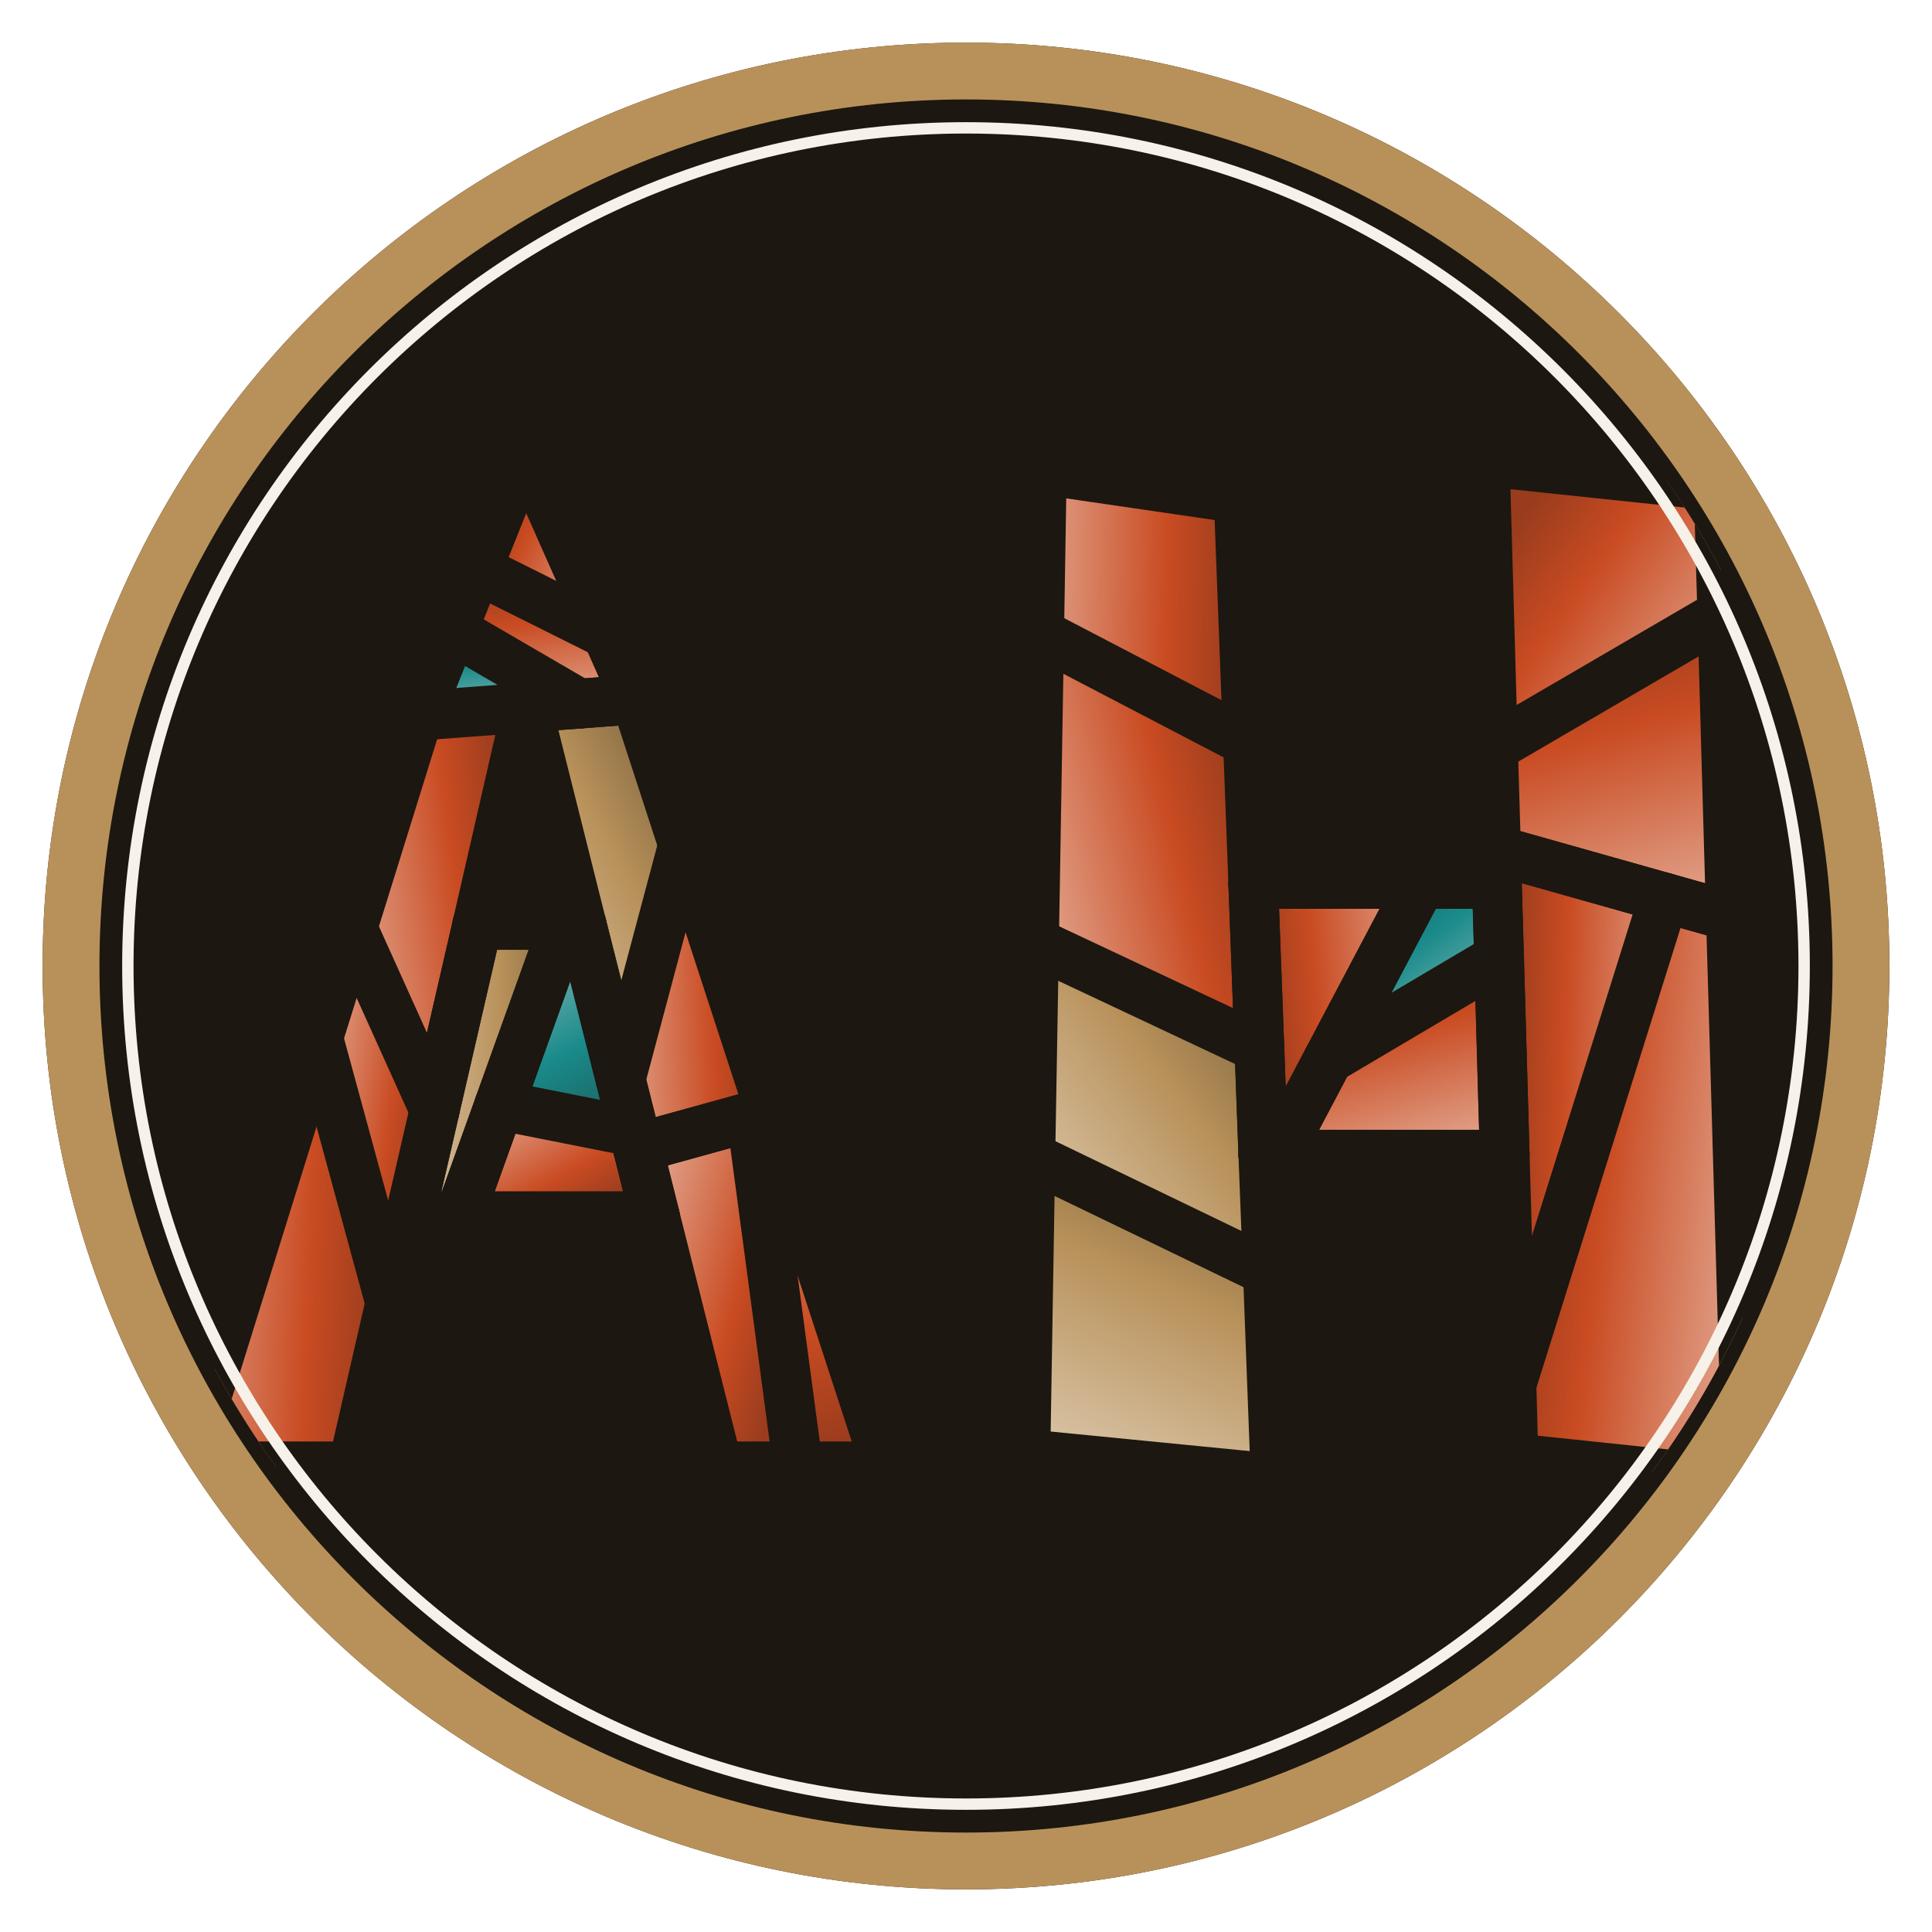
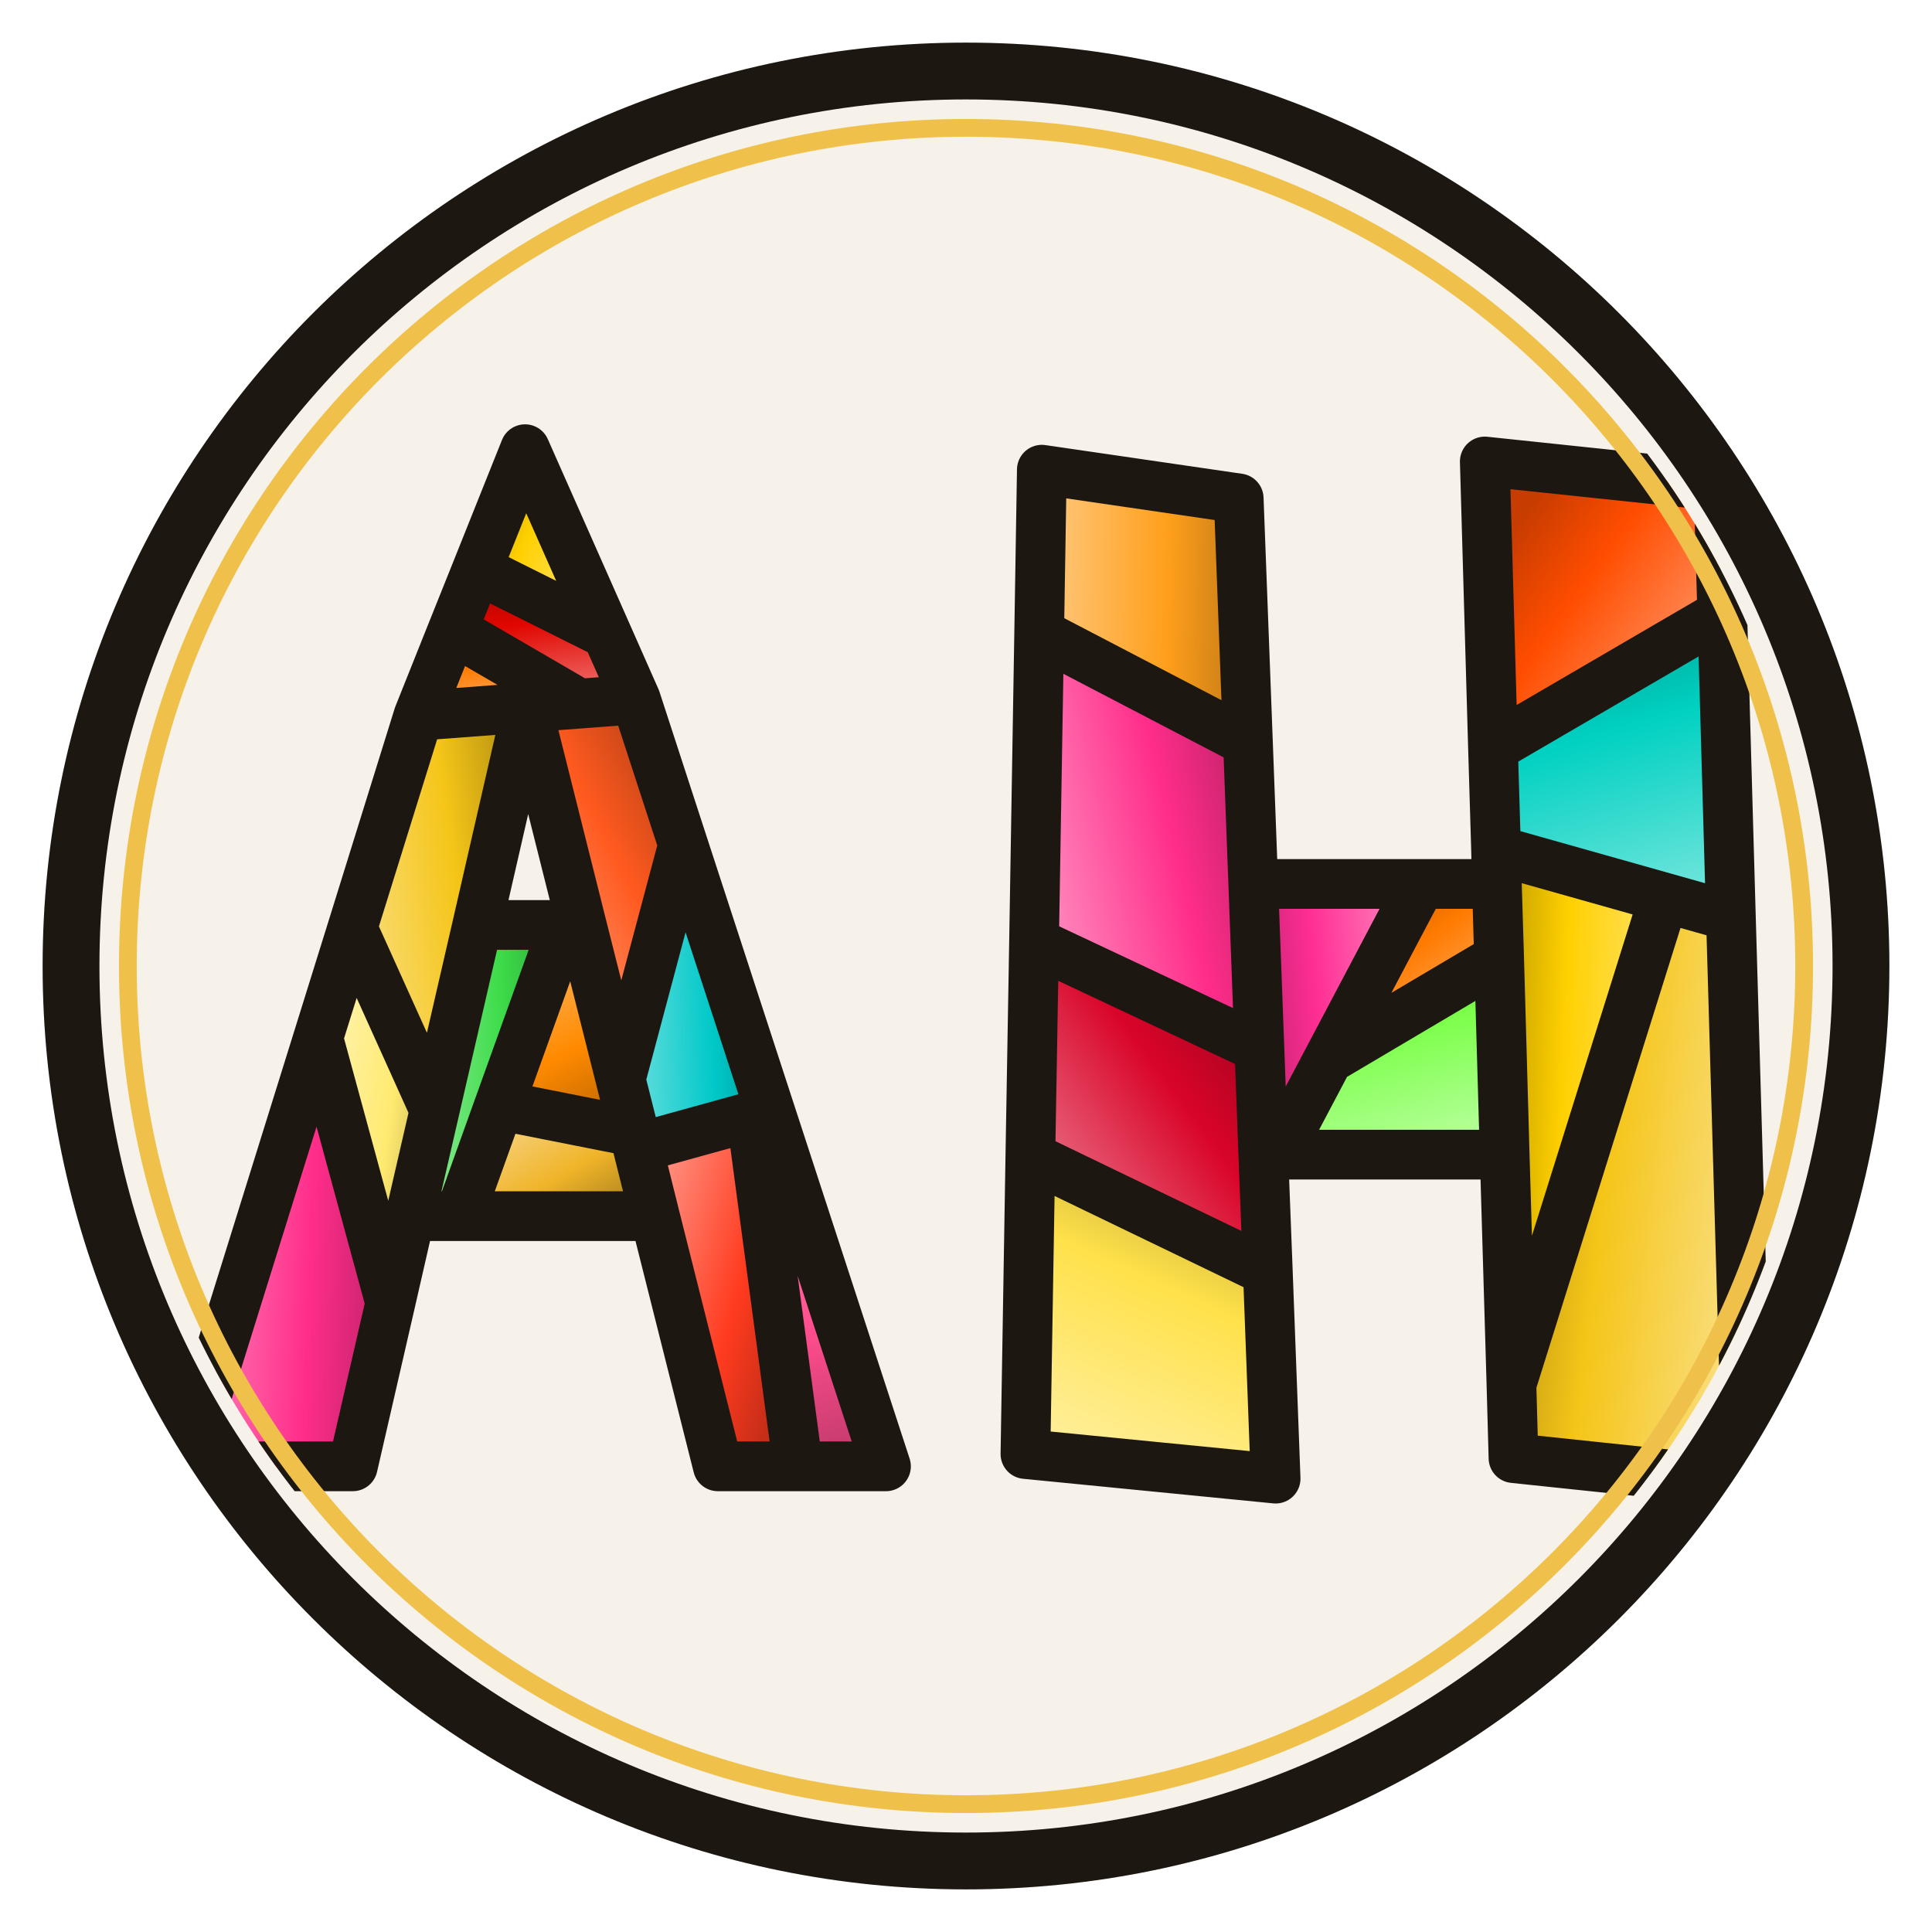
- <svg xmlns="http://www.w3.org/2000/svg" width="272" height="272" viewBox="16 16 272 272" role="img" aria-labelledby="title">
+ <svg xmlns="http://www.w3.org/2000/svg" width="272" height="272" aria-labelledby="title" viewBox="16 16 272 272">
  <defs>
-     <linearGradient id="g0" gradientUnits="objectBoundingBox" x1="87%" y1="77%" x2="13%" y2="23%">
-       <stop offset="0" stop-color="#df9b82" />
-       <stop offset="0.62" stop-color="#c94b22" />
-       <stop offset="1" stop-color="#993c1d" />
-     </linearGradient>
-     <linearGradient id="g1" gradientUnits="objectBoundingBox" x1="60%" y1="95%" x2="40%" y2="5%">
-       <stop offset="0" stop-color="#84bbb8" />
-       <stop offset="0.62" stop-color="#1a8a8a" />
-       <stop offset="1" stop-color="#1b6a68" />
-     </linearGradient>
-     <linearGradient id="g2" gradientUnits="objectBoundingBox" x1="58%" y1="95%" x2="42%" y2="5%">
-       <stop offset="0" stop-color="#df9b82" />
-       <stop offset="0.62" stop-color="#c94b22" />
-       <stop offset="1" stop-color="#993c1d" />
-     </linearGradient>
-     <linearGradient id="g3" gradientUnits="objectBoundingBox" x1="4%" y1="46%" x2="96%" y2="54%">
-       <stop offset="0" stop-color="#df9b82" />
-       <stop offset="0.62" stop-color="#c94b22" />
-       <stop offset="1" stop-color="#993c1d" />
-     </linearGradient>
-     <linearGradient id="g4" gradientUnits="objectBoundingBox" x1="6%" y1="64%" x2="94%" y2="36%">
-       <stop offset="0" stop-color="#df9b82" />
-       <stop offset="0.62" stop-color="#c94b22" />
-       <stop offset="1" stop-color="#993c1d" />
-     </linearGradient>
-     <linearGradient id="g5" gradientUnits="objectBoundingBox" x1="9%" y1="30%" x2="91%" y2="70%">
-       <stop offset="0" stop-color="#df9b82" />
-       <stop offset="0.62" stop-color="#c94b22" />
-       <stop offset="1" stop-color="#993c1d" />
-     </linearGradient>
-     <linearGradient id="g6" gradientUnits="objectBoundingBox" x1="22%" y1="86%" x2="78%" y2="14%">
-       <stop offset="0" stop-color="#d6bf9f" />
-       <stop offset="0.62" stop-color="#b8915a" />
-       <stop offset="1" stop-color="#8c6f45" />
-     </linearGradient>
-     <linearGradient id="g7" gradientUnits="objectBoundingBox" x1="4%" y1="53%" x2="96%" y2="47%">
-       <stop offset="0" stop-color="#df9b82" />
-       <stop offset="0.62" stop-color="#c94b22" />
-       <stop offset="1" stop-color="#993c1d" />
-     </linearGradient>
-     <linearGradient id="g8" gradientUnits="objectBoundingBox" x1="11%" y1="26%" x2="89%" y2="74%">
-       <stop offset="0" stop-color="#df9b82" />
-       <stop offset="0.62" stop-color="#c94b22" />
-       <stop offset="1" stop-color="#993c1d" />
-     </linearGradient>
-     <linearGradient id="g9" gradientUnits="objectBoundingBox" x1="45%" y1="4%" x2="55%" y2="96%">
-       <stop offset="0" stop-color="#df9b82" />
-       <stop offset="0.62" stop-color="#c94b22" />
-       <stop offset="1" stop-color="#993c1d" />
-     </linearGradient>
-     <linearGradient id="g10" gradientUnits="objectBoundingBox" x1="4%" y1="54%" x2="96%" y2="46%">
-       <stop offset="0" stop-color="#d6bf9f" />
-       <stop offset="0.62" stop-color="#b8915a" />
-       <stop offset="1" stop-color="#8c6f45" />
-     </linearGradient>
-     <linearGradient id="g11" gradientUnits="objectBoundingBox" x1="17%" y1="18%" x2="83%" y2="82%">
-       <stop offset="0" stop-color="#df9b82" />
-       <stop offset="0.62" stop-color="#c94b22" />
-       <stop offset="1" stop-color="#993c1d" />
-     </linearGradient>
-     <linearGradient id="g12" gradientUnits="objectBoundingBox" x1="35%" y1="6%" x2="65%" y2="94%">
-       <stop offset="0" stop-color="#84bbb8" />
-       <stop offset="0.62" stop-color="#1a8a8a" />
-       <stop offset="1" stop-color="#1b6a68" />
-     </linearGradient>
-     <linearGradient id="g13" gradientUnits="objectBoundingBox" x1="35%" y1="93%" x2="65%" y2="7%">
-       <stop offset="0" stop-color="#d6bf9f" />
-       <stop offset="0.62" stop-color="#b8915a" />
-       <stop offset="1" stop-color="#8c6f45" />
-     </linearGradient>
-     <linearGradient id="g14" gradientUnits="objectBoundingBox" x1="18%" y1="83%" x2="82%" y2="17%">
-       <stop offset="0" stop-color="#d6bf9f" />
-       <stop offset="0.62" stop-color="#b8915a" />
-       <stop offset="1" stop-color="#8c6f45" />
-     </linearGradient>
-     <linearGradient id="g15" gradientUnits="objectBoundingBox" x1="8%" y1="68%" x2="92%" y2="32%">
-       <stop offset="0" stop-color="#df9b82" />
-       <stop offset="0.62" stop-color="#c94b22" />
-       <stop offset="1" stop-color="#993c1d" />
-     </linearGradient>
-     <linearGradient id="g16" gradientUnits="objectBoundingBox" x1="4%" y1="49%" x2="96%" y2="51%">
-       <stop offset="0" stop-color="#df9b82" />
-       <stop offset="0.62" stop-color="#c94b22" />
-       <stop offset="1" stop-color="#993c1d" />
-     </linearGradient>
-     <linearGradient id="g17" gradientUnits="objectBoundingBox" x1="94%" y1="62%" x2="6%" y2="38%">
-       <stop offset="0" stop-color="#df9b82" />
-       <stop offset="0.62" stop-color="#c94b22" />
-       <stop offset="1" stop-color="#993c1d" />
-     </linearGradient>
-     <linearGradient id="g18" gradientUnits="objectBoundingBox" x1="96%" y1="55%" x2="4%" y2="45%">
-       <stop offset="0" stop-color="#df9b82" />
-       <stop offset="0.62" stop-color="#c94b22" />
-       <stop offset="1" stop-color="#993c1d" />
-     </linearGradient>
-     <linearGradient id="g19" gradientUnits="objectBoundingBox" x1="85%" y1="80%" x2="15%" y2="20%">
-       <stop offset="0" stop-color="#df9b82" />
-       <stop offset="0.62" stop-color="#c94b22" />
-       <stop offset="1" stop-color="#993c1d" />
-     </linearGradient>
-     <linearGradient id="g20" gradientUnits="objectBoundingBox" x1="60%" y1="95%" x2="40%" y2="5%">
-       <stop offset="0" stop-color="#df9b82" />
-       <stop offset="0.62" stop-color="#c94b22" />
-       <stop offset="1" stop-color="#993c1d" />
-     </linearGradient>
-     <linearGradient id="g21" gradientUnits="objectBoundingBox" x1="96%" y1="44%" x2="4%" y2="56%">
-       <stop offset="0" stop-color="#df9b82" />
-       <stop offset="0.62" stop-color="#c94b22" />
-       <stop offset="1" stop-color="#993c1d" />
-     </linearGradient>
-     <linearGradient id="g22" gradientUnits="objectBoundingBox" x1="77%" y1="87%" x2="23%" y2="13%">
-       <stop offset="0" stop-color="#84bbb8" />
-       <stop offset="0.62" stop-color="#1a8a8a" />
-       <stop offset="1" stop-color="#1b6a68" />
-     </linearGradient>
-     <linearGradient id="g23" gradientUnits="objectBoundingBox" x1="64%" y1="94%" x2="36%" y2="6%">
-       <stop offset="0" stop-color="#df9b82" />
-       <stop offset="0.62" stop-color="#c94b22" />
-       <stop offset="1" stop-color="#993c1d" />
-     </linearGradient>
-     <clipPath id="disc">
+     <linearGradient id="b" x1="87%" x2="13%" y1="77%" y2="23%" gradientUnits="objectBoundingBox">
+       <stop offset="0" stop-color="#ffe46b" />
+       <stop offset=".62" stop-color="#ffd000" />
+       <stop offset="1" stop-color="#c7a200" />
+     </linearGradient>
+     <linearGradient id="c" x1="60%" x2="40%" y1="95%" y2="5%" gradientUnits="objectBoundingBox">
+       <stop offset="0" stop-color="#ffb26b" />
+       <stop offset=".62" stop-color="#ff7a00" />
+       <stop offset="1" stop-color="#c75f00" />
+     </linearGradient>
+     <linearGradient id="d" x1="58%" x2="42%" y1="95%" y2="5%" gradientUnits="objectBoundingBox">
+       <stop offset="0" stop-color="#ee6f6b" />
+       <stop offset=".62" stop-color="#e10600" />
+       <stop offset="1" stop-color="#b00500" />
+     </linearGradient>
+     <linearGradient id="e" x1="4%" x2="96%" y1="46%" y2="54%" gradientUnits="objectBoundingBox">
+       <stop offset="0" stop-color="#ff85bb" />
+       <stop offset=".62" stop-color="#ff2d8a" />
+       <stop offset="1" stop-color="#c7236c" />
+     </linearGradient>
+     <linearGradient id="f" x1="6%" x2="94%" y1="64%" y2="36%" gradientUnits="objectBoundingBox">
+       <stop offset="0" stop-color="#f9dd79" />
+       <stop offset=".62" stop-color="#f5c518" />
+       <stop offset="1" stop-color="#bf9a13" />
+     </linearGradient>
+     <linearGradient id="g" x1="9%" x2="91%" y1="30%" y2="70%" gradientUnits="objectBoundingBox">
+       <stop offset="0" stop-color="#fff3ac" />
+       <stop offset=".62" stop-color="#ffea70" />
+       <stop offset="1" stop-color="#c7b757" />
+     </linearGradient>
+     <linearGradient id="h" x1="22%" x2="78%" y1="86%" y2="14%" gradientUnits="objectBoundingBox">
+       <stop offset="0" stop-color="#ff9f7d" />
+       <stop offset=".62" stop-color="#ff5a1f" />
+       <stop offset="1" stop-color="#c74618" />
+     </linearGradient>
+     <linearGradient id="i" x1="4%" x2="96%" y1="53%" y2="47%" gradientUnits="objectBoundingBox">
+       <stop offset="0" stop-color="#6bdfdf" />
+       <stop offset=".62" stop-color="#00c8c8" />
+       <stop offset="1" stop-color="#009c9c" />
+     </linearGradient>
+     <linearGradient id="j" x1="11%" x2="89%" y1="26%" y2="74%" gradientUnits="objectBoundingBox">
+       <stop offset="0" stop-color="#ff8d7d" />
+       <stop offset=".62" stop-color="#ff3b1f" />
+       <stop offset="1" stop-color="#c72e18" />
+     </linearGradient>
+     <linearGradient id="k" x1="45%" x2="55%" y1="4%" y2="96%" gradientUnits="objectBoundingBox">
+       <stop offset="0" stop-color="#ff98bd" />
+       <stop offset=".62" stop-color="#ff4d8d" />
+       <stop offset="1" stop-color="#c73c6e" />
+     </linearGradient>
+     <linearGradient id="l" x1="4%" x2="96%" y1="54%" y2="46%" gradientUnits="objectBoundingBox">
+       <stop offset="0" stop-color="#8eeb96" />
+       <stop offset=".62" stop-color="#3ddc4a" />
+       <stop offset="1" stop-color="#30ac3a" />
+     </linearGradient>
+     <linearGradient id="m" x1="17%" x2="83%" y1="18%" y2="82%" gradientUnits="objectBoundingBox">
+       <stop offset="0" stop-color="#f6d483" />
+       <stop offset=".62" stop-color="#f0b429" />
+       <stop offset="1" stop-color="#bb8c20" />
+     </linearGradient>
+     <linearGradient id="n" x1="35%" x2="65%" y1="6%" y2="94%" gradientUnits="objectBoundingBox">
+       <stop offset="0" stop-color="#ffbb6b" />
+       <stop offset=".62" stop-color="#ff8a00" />
+       <stop offset="1" stop-color="#c76c00" />
+     </linearGradient>
+     <linearGradient id="o" x1="35%" x2="65%" y1="93%" y2="7%" gradientUnits="objectBoundingBox">
+       <stop offset="0" stop-color="#ffee96" />
+       <stop offset=".62" stop-color="#ffe14a" />
+       <stop offset="1" stop-color="#c7b03a" />
+     </linearGradient>
+     <linearGradient id="p" x1="18%" x2="82%" y1="83%" y2="17%" gradientUnits="objectBoundingBox">
+       <stop offset="0" stop-color="#e96d83" />
+       <stop offset=".62" stop-color="#d90429" />
+       <stop offset="1" stop-color="#a90320" />
+     </linearGradient>
+     <linearGradient id="q" x1="8%" x2="92%" y1="68%" y2="32%" gradientUnits="objectBoundingBox">
+       <stop offset="0" stop-color="#ff85bb" />
+       <stop offset=".62" stop-color="#ff2d8a" />
+       <stop offset="1" stop-color="#c7236c" />
+     </linearGradient>
+     <linearGradient id="r" x1="4%" x2="96%" y1="49%" y2="51%" gradientUnits="objectBoundingBox">
+       <stop offset="0" stop-color="#ffc77b" />
+       <stop offset=".62" stop-color="#ff9f1c" />
+       <stop offset="1" stop-color="#c77c16" />
+     </linearGradient>
+     <linearGradient id="s" x1="94%" x2="6%" y1="62%" y2="38%" gradientUnits="objectBoundingBox">
+       <stop offset="0" stop-color="#f9dd79" />
+       <stop offset=".62" stop-color="#f5c518" />
+       <stop offset="1" stop-color="#bf9a13" />
+     </linearGradient>
+     <linearGradient id="t" x1="96%" x2="4%" y1="55%" y2="45%" gradientUnits="objectBoundingBox">
+       <stop offset="0" stop-color="#ffe46b" />
+       <stop offset=".62" stop-color="#ffd000" />
+       <stop offset="1" stop-color="#c7a200" />
+     </linearGradient>
+     <linearGradient id="u" x1="85%" x2="15%" y1="80%" y2="20%" gradientUnits="objectBoundingBox">
+       <stop offset="0" stop-color="#ff986b" />
+       <stop offset=".62" stop-color="#ff4d00" />
+       <stop offset="1" stop-color="#c73c00" />
+     </linearGradient>
+     <linearGradient id="v" x1="60%" x2="40%" y1="95%" y2="5%" gradientUnits="objectBoundingBox">
+       <stop offset="0" stop-color="#6be4db" />
+       <stop offset=".62" stop-color="#00d1c1" />
+       <stop offset="1" stop-color="#00a397" />
+     </linearGradient>
+     <linearGradient id="w" x1="96%" x2="4%" y1="44%" y2="56%" gradientUnits="objectBoundingBox">
+       <stop offset="0" stop-color="#ff86c0" />
+       <stop offset=".62" stop-color="#ff2e93" />
+       <stop offset="1" stop-color="#c72473" />
+     </linearGradient>
+     <linearGradient id="x" x1="77%" x2="23%" y1="87%" y2="13%" gradientUnits="objectBoundingBox">
+       <stop offset="0" stop-color="#ffb26b" />
+       <stop offset=".62" stop-color="#ff7a00" />
+       <stop offset="1" stop-color="#c75f00" />
+     </linearGradient>
+     <linearGradient id="y" x1="64%" x2="36%" y1="94%" y2="6%" gradientUnits="objectBoundingBox">
+       <stop offset="0" stop-color="#b3ff96" />
+       <stop offset=".62" stop-color="#7cff4a" />
+       <stop offset="1" stop-color="#61c73a" />
+     </linearGradient>
+     <clipPath id="a">
      <circle cx="152" cy="152" r="120" />
    </clipPath>
  </defs>
-   <circle cx="152" cy="152" r="130" fill="#1c1710" />
-   <g clip-path="url(#disc)">
-     <g transform="translate(32.18,74.62) scale(0.28871)">
-       <g>
-         <polygon points="200.0,16.0 176.6,74.5 239.9,106.1" fill="url(#g0)" />
-         <polygon points="164.7,104.2 148.0,146.0 201.0,142.0 226.4,140.1" fill="url(#g1)" />
-         <polygon points="176.6,74.5 164.7,104.2 226.4,140.1 254.0,138.0 239.9,106.1" fill="url(#g2)" />
-         <polygon points="99.1,303.1 34.0,512.0 116.0,512.0 134.3,432.4" fill="url(#g3)" />
-         <polygon points="148.0,146.0 115.8,249.5 155.9,338.4 176.7,248.0 201.0,142.0" fill="url(#g4)" />
-         <polygon points="115.8,249.5 99.1,303.1 134.3,432.4 144.0,390.0 155.9,338.4" fill="url(#g5)" />
-         <polygon points="254.0,138.0 277.1,208.9 246.6,323.3 227.6,248.0 201.0,142.0" fill="url(#g6)" />
-         <polygon points="277.1,208.9 319.5,338.9 255.0,356.7 246.6,323.3" fill="url(#g7)" />
-         <polygon points="333.1,512.0 294.0,512.0 263.3,390.0 255.0,356.7 310.3,341.4" fill="url(#g8)" />
-         <polygon points="319.5,338.9 376.0,512.0 333.1,512.0 310.3,341.4" fill="url(#g9)" />
-         <polygon points="176.7,248.0 219.0,248.0 168.0,390.0 144.0,390.0" fill="url(#g10)" />
-         <polygon points="253.0,348.9 263.3,390.0 168.0,390.0 187.4,335.9" fill="url(#g11)" />
-         <polygon points="219.0,248.0 227.6,248.0 253.0,348.9 187.4,335.9" fill="url(#g12)" />
-         <polygon points="562.2,416.9 566.0,518.0 444.0,506.0 446.4,361.0" fill="url(#g13)" />
-         <polygon points="558.1,308.0 560.0,360.0 562.2,416.9 446.4,361.0 448.2,256.3" fill="url(#g14)" />
-         <polygon points="552.5,158.8 555.1,228.0 558.1,308.0 448.2,256.3 450.7,105.7" fill="url(#g15)" />
-         <polygon points="452.0,26.0 548.0,40.0 552.5,158.8 450.7,105.7" fill="url(#g16)" />
-         <polygon points="788.0,243.8 796.0,520.0 682.0,508.0 681.0,472.0 755.4,234.6" fill="url(#g17)" />
-         <polygon points="681.0,472.0 677.7,360.0 673.9,228.0 673.5,211.5 755.4,234.6" fill="url(#g18)" />
-         <polygon points="668.0,22.0 782.0,34.0 783.8,96.3 672.0,161.5" fill="url(#g19)" />
-         <polygon points="783.8,96.3 788.0,243.8 673.5,211.5 672.0,161.5" fill="url(#g20)" />
-         <polygon points="555.1,228.0 636.8,228.0 567.1,360.0 560.0,360.0" fill="url(#g21)" />
-         <polygon points="636.8,228.0 673.9,228.0 675.0,264.1 591.7,313.4" fill="url(#g22)" />
-         <polygon points="675.0,264.1 677.7,360.0 567.1,360.0 591.7,313.4" fill="url(#g23)" />
-         <g fill="none" stroke="#1c1710" stroke-width="24.245" stroke-linecap="round" stroke-linejoin="round">
-           <path d="M 200.0,16.0 L 176.6,74.5" />
-           <path d="M 176.6,74.5 L 239.9,106.1" />
-           <path d="M 239.9,106.1 L 200.0,16.0" />
-           <path d="M 164.7,104.2 L 148.0,146.0" />
-           <path d="M 148.0,146.0 L 201.0,142.0" />
-           <path d="M 201.0,142.0 L 226.4,140.1" />
-           <path d="M 226.4,140.1 L 164.7,104.2" />
-           <path d="M 176.6,74.5 L 164.7,104.2" />
-           <path d="M 226.4,140.1 L 254.0,138.0" />
-           <path d="M 254.0,138.0 L 239.9,106.1" />
-           <path d="M 99.1,303.1 L 34.0,512.0" />
-           <path d="M 34.0,512.0 L 116.0,512.0" />
-           <path d="M 116.0,512.0 L 134.3,432.4" />
-           <path d="M 134.3,432.4 L 99.1,303.1" />
-           <path d="M 148.0,146.0 L 115.8,249.5" />
-           <path d="M 115.8,249.5 L 155.9,338.4" />
-           <path d="M 155.9,338.4 L 176.7,248.0" />
-           <path d="M 176.7,248.0 L 201.0,142.0" />
-           <path d="M 115.8,249.5 L 99.1,303.1" />
-           <path d="M 134.3,432.4 L 144.0,390.0" />
-           <path d="M 144.0,390.0 L 155.9,338.4" />
-           <path d="M 254.0,138.0 L 277.1,208.9" />
-           <path d="M 277.1,208.9 L 246.6,323.3" />
-           <path d="M 246.6,323.3 L 227.6,248.0" />
-           <path d="M 227.6,248.0 L 201.0,142.0" />
-           <path d="M 201.0,142.0 L 254.0,138.0" />
-           <path d="M 277.1,208.9 L 319.5,338.9" />
-           <path d="M 319.5,338.9 L 255.0,356.7" />
-           <path d="M 255.0,356.7 L 246.6,323.3" />
-           <path d="M 333.1,512.0 L 294.0,512.0" />
-           <path d="M 294.0,512.0 L 263.3,390.0" />
-           <path d="M 263.3,390.0 L 255.0,356.7" />
-           <path d="M 255.0,356.7 L 310.3,341.4" />
-           <path d="M 310.3,341.4 L 333.1,512.0" />
-           <path d="M 319.5,338.9 L 376.0,512.0" />
-           <path d="M 376.0,512.0 L 333.1,512.0" />
-           <path d="M 310.3,341.4 L 319.5,338.9" />
-           <path d="M 176.7,248.0 L 219.0,248.0" />
-           <path d="M 219.0,248.0 L 168.0,390.0" />
-           <path d="M 168.0,390.0 L 144.0,390.0" />
-           <path d="M 144.0,390.0 L 176.7,248.0" />
-           <path d="M 253.0,348.9 L 263.3,390.0" />
-           <path d="M 263.3,390.0 L 168.0,390.0" />
-           <path d="M 168.0,390.0 L 187.4,335.9" />
-           <path d="M 187.4,335.9 L 253.0,348.9" />
-           <path d="M 219.0,248.0 L 227.6,248.0" />
-           <path d="M 227.6,248.0 L 253.0,348.9" />
-           <path d="M 187.4,335.9 L 219.0,248.0" />
-           <path d="M 562.2,416.9 L 566.0,518.0" />
-           <path d="M 566.0,518.0 L 444.0,506.0" />
-           <path d="M 444.0,506.0 L 446.4,361.0" />
-           <path d="M 446.4,361.0 L 562.2,416.9" />
-           <path d="M 558.1,308.0 L 560.0,360.0" />
-           <path d="M 560.0,360.0 L 562.2,416.9" />
-           <path d="M 446.4,361.0 L 448.2,256.3" />
-           <path d="M 448.2,256.3 L 558.1,308.0" />
-           <path d="M 552.5,158.8 L 555.1,228.0" />
-           <path d="M 555.1,228.0 L 558.1,308.0" />
-           <path d="M 448.2,256.3 L 450.7,105.7" />
-           <path d="M 450.7,105.7 L 552.5,158.8" />
-           <path d="M 452.0,26.0 L 548.0,40.0" />
-           <path d="M 548.0,40.0 L 552.5,158.8" />
-           <path d="M 450.7,105.7 L 452.0,26.0" />
-           <path d="M 788.0,243.8 L 796.0,520.0" />
-           <path d="M 796.0,520.0 L 682.0,508.0" />
-           <path d="M 682.0,508.0 L 681.0,472.0" />
-           <path d="M 681.0,472.0 L 755.4,234.6" />
-           <path d="M 755.4,234.6 L 788.0,243.8" />
-           <path d="M 681.0,472.0 L 677.7,360.0" />
-           <path d="M 677.7,360.0 L 673.9,228.0" />
-           <path d="M 673.9,228.0 L 673.5,211.5" />
-           <path d="M 673.5,211.5 L 755.4,234.6" />
-           <path d="M 668.0,22.0 L 782.0,34.0" />
-           <path d="M 782.0,34.0 L 783.8,96.3" />
-           <path d="M 783.8,96.3 L 672.0,161.5" />
-           <path d="M 672.0,161.5 L 668.0,22.0" />
-           <path d="M 783.8,96.3 L 788.0,243.8" />
-           <path d="M 788.0,243.8 L 673.5,211.5" />
-           <path d="M 673.5,211.5 L 672.0,161.5" />
-           <path d="M 555.1,228.0 L 636.8,228.0" />
-           <path d="M 636.8,228.0 L 567.1,360.0" />
-           <path d="M 567.1,360.0 L 560.0,360.0" />
-           <path d="M 560.0,360.0 L 555.1,228.0" />
-           <path d="M 636.8,228.0 L 673.9,228.0" />
-           <path d="M 673.9,228.0 L 675.0,264.1" />
-           <path d="M 675.0,264.1 L 591.7,313.4" />
-           <path d="M 591.7,313.4 L 636.8,228.0" />
-           <path d="M 675.0,264.1 L 677.7,360.0" />
-           <path d="M 677.7,360.0 L 567.1,360.0" />
-           <path d="M 567.1,360.0 L 591.7,313.4" />
-         </g>
-         <circle cx="176.6" cy="74.5" r="5.4" fill="#1c1710" />
-         <circle cx="239.9" cy="106.1" r="5.4" fill="#1c1710" />
-         <circle cx="164.7" cy="104.2" r="5.4" fill="#1c1710" />
-         <circle cx="148.0" cy="146.0" r="5.4" fill="#1c1710" />
-         <circle cx="201.0" cy="142.0" r="5.4" fill="#1c1710" />
-         <circle cx="226.4" cy="140.1" r="5.4" fill="#1c1710" />
-         <circle cx="254.0" cy="138.0" r="5.4" fill="#1c1710" />
-         <circle cx="99.1" cy="303.1" r="5.4" fill="#1c1710" />
-         <circle cx="134.3" cy="432.4" r="5.4" fill="#1c1710" />
-         <circle cx="115.8" cy="249.5" r="5.4" fill="#1c1710" />
-         <circle cx="155.9" cy="338.4" r="5.4" fill="#1c1710" />
-         <circle cx="176.7" cy="248.0" r="5.4" fill="#1c1710" />
-         <circle cx="144.0" cy="390.0" r="5.4" fill="#1c1710" />
-         <circle cx="277.1" cy="208.9" r="5.4" fill="#1c1710" />
-         <circle cx="246.6" cy="323.3" r="5.4" fill="#1c1710" />
-         <circle cx="227.6" cy="248.0" r="5.4" fill="#1c1710" />
-         <circle cx="319.5" cy="338.9" r="5.4" fill="#1c1710" />
-         <circle cx="255.0" cy="356.7" r="5.4" fill="#1c1710" />
-         <circle cx="333.1" cy="512.0" r="5.4" fill="#1c1710" />
-         <circle cx="263.3" cy="390.0" r="5.4" fill="#1c1710" />
-         <circle cx="310.3" cy="341.4" r="5.4" fill="#1c1710" />
-         <circle cx="219.0" cy="248.0" r="5.4" fill="#1c1710" />
-         <circle cx="168.0" cy="390.0" r="5.4" fill="#1c1710" />
-         <circle cx="253.0" cy="348.9" r="5.4" fill="#1c1710" />
-         <circle cx="187.4" cy="335.9" r="5.4" fill="#1c1710" />
-         <circle cx="562.2" cy="416.9" r="5.4" fill="#1c1710" />
-         <circle cx="446.4" cy="361.0" r="5.4" fill="#1c1710" />
-         <circle cx="558.1" cy="308.0" r="5.4" fill="#1c1710" />
-         <circle cx="560.0" cy="360.0" r="5.4" fill="#1c1710" />
-         <circle cx="448.2" cy="256.3" r="5.4" fill="#1c1710" />
-         <circle cx="552.5" cy="158.8" r="5.4" fill="#1c1710" />
-         <circle cx="555.1" cy="228.0" r="5.4" fill="#1c1710" />
-         <circle cx="450.7" cy="105.7" r="5.4" fill="#1c1710" />
-         <circle cx="788.0" cy="243.8" r="5.4" fill="#1c1710" />
-         <circle cx="681.0" cy="472.0" r="5.4" fill="#1c1710" />
-         <circle cx="755.4" cy="234.6" r="5.4" fill="#1c1710" />
-         <circle cx="677.7" cy="360.0" r="5.4" fill="#1c1710" />
-         <circle cx="673.9" cy="228.0" r="5.4" fill="#1c1710" />
-         <circle cx="673.5" cy="211.5" r="5.4" fill="#1c1710" />
-         <circle cx="783.8" cy="96.3" r="5.4" fill="#1c1710" />
-         <circle cx="672.0" cy="161.5" r="5.4" fill="#1c1710" />
-         <circle cx="636.8" cy="228.0" r="5.4" fill="#1c1710" />
-         <circle cx="567.1" cy="360.0" r="5.4" fill="#1c1710" />
-         <circle cx="675.0" cy="264.1" r="5.4" fill="#1c1710" />
-         <circle cx="591.7" cy="313.4" r="5.4" fill="#1c1710" />
-       </g>
+   <circle cx="152" cy="152" r="130" fill="#f6f1e9" />
+   <g clip-path="url(#a)">
+     <g transform="translate(32.18 74.62)scale(.28871)">
+       <path fill="url(#b)" d="m200 16-23.4 58.5 63.3 31.6z" />
+       <path fill="url(#c)" d="M164.7 104.2 148 146l53-4 25.4-1.9z" />
+       <path fill="url(#d)" d="m176.6 74.5-11.9 29.7 61.7 35.9L254 138l-14.1-31.9z" />
+       <path fill="url(#e)" d="M99.1 303.1 34 512h82l18.3-79.6z" />
+       <path fill="url(#f)" d="m148 146-32.2 103.5 40.1 88.9 20.8-90.4L201 142z" />
+       <path fill="url(#g)" d="m115.8 249.5-16.7 53.6 35.2 129.3L144 390l11.9-51.6z" />
+       <path fill="url(#h)" d="m254 138 23.1 70.9-30.5 114.4-19-75.3L201 142z" />
+       <path fill="url(#i)" d="m277.1 208.9 42.4 130-64.5 17.8-8.4-33.4z" />
+       <path fill="url(#j)" d="M333.1 512H294l-30.7-122-8.3-33.3 55.3-15.3z" />
+       <path fill="url(#k)" d="M319.5 338.9 376 512h-42.9l-22.8-170.6z" />
+       <path fill="url(#l)" d="M176.7 248H219l-51 142h-24z" />
+       <path fill="url(#m)" d="m253 348.9 10.3 41.1H168l19.4-54.1z" />
+       <path fill="url(#n)" d="M219 248h8.6L253 348.9l-65.6-13z" />
+       <path fill="url(#o)" d="M562.2 416.9 566 518l-122-12 2.4-145z" />
+       <path fill="url(#p)" d="m558.1 308 1.9 52 2.2 56.9L446.4 361l1.8-104.7z" />
+       <path fill="url(#q)" d="m552.5 158.8 2.6 69.2 3 80-109.9-51.7 2.5-150.6z" />
+       <path fill="url(#r)" d="m452 26 96 14 4.5 118.8-101.8-53.1z" />
+       <path fill="url(#s)" d="m788 243.8 8 276.2-114-12-1-36 74.4-237.4z" />
+       <path fill="url(#t)" d="m681 472-3.3-112-3.8-132-.4-16.5 81.9 23.1z" />
+       <path fill="url(#u)" d="m668 22 114 12 1.8 62.3L672 161.5z" />
+       <path fill="url(#v)" d="m783.8 96.3 4.2 147.5-114.5-32.3-1.5-50z" />
+       <path fill="url(#w)" d="M555.1 228h81.7l-69.7 132H560z" />
+       <path fill="url(#x)" d="M636.8 228h37.1l1.1 36.1-83.3 49.3z" />
+       <path fill="url(#y)" d="m675 264.1 2.7 95.9H567.1l24.6-46.6z" />
+       <path fill="none" stroke="#1c1710" stroke-linecap="round" stroke-linejoin="round" stroke-width="24.245" d="m200 16-23.4 58.5m0 0 63.3 31.6m0 0L200 16m-35.3 88.2L148 146m0 0 53-4m0 0 25.4-1.9m0 0-61.7-35.9m11.9-29.7-11.9 29.7m61.7 35.9L254 138m0 0-14.1-31.9m-140.8 197L34 512m0 0h82m0 0 18.3-79.6m0 0L99.1 303.1M148 146l-32.2 103.5m0 0 40.1 88.9m0 0 20.8-90.4m0 0L201 142m-85.2 107.5-16.7 53.6m35.2 129.3L144 390m0 0 11.9-51.6M254 138l23.1 70.9m0 0-30.5 114.4m0 0-19-75.3m0 0L201 142m0 0 53-4m23.1 70.9 42.4 130m0 0L255 356.7m0 0-8.4-33.4M333.1 512H294m0 0-30.7-122m0 0-8.3-33.3m0 0 55.3-15.3m0 0L333.1 512m-13.6-173.1L376 512m0 0h-42.9m-22.8-170.6 9.2-2.5M176.7 248H219m0 0-51 142m0 0h-24m0 0 32.7-142M253 348.9l10.3 41.1m0 0H168m0 0 19.4-54.1m0 0 65.6 13M219 248h8.6m0 0L253 348.9m-65.6-13L219 248m343.2 168.9L566 518m0 0-122-12m0 0 2.4-145m0 0 115.8 55.9M558.1 308l1.9 52m0 0 2.2 56.9M446.4 361l1.8-104.7m0 0L558.1 308m-5.6-149.2 2.6 69.2m0 0 3 80m-109.9-51.7 2.5-150.6m0 0 101.8 53.1M452 26l96 14m0 0 4.5 118.8m-101.8-53.1L452 26m336 217.8 8 276.2m0 0-114-12m0 0-1-36m0 0 74.4-237.4m0 0 32.6 9.2M681 472l-3.3-112m0 0-3.8-132m0 0-.4-16.5m0 0 81.9 23.1M668 22l114 12m0 0 1.8 62.3m0 0L672 161.5m0 0L668 22m115.8 74.3 4.2 147.5m0 0-114.5-32.3m0 0-1.5-50M555.1 228h81.7m0 0-69.7 132m0 0H560m0 0-4.9-132m81.7 0h37.1m0 0 1.1 36.1m0 0-83.3 49.3m0 0 45.1-85.4m38.2 36.1 2.7 95.9m0 0H567.1m0 0 24.6-46.6" />
+       <circle cx="176.6" cy="74.5" r="5.4" fill="#1c1710" />
+       <circle cx="239.9" cy="106.1" r="5.4" fill="#1c1710" />
+       <circle cx="164.7" cy="104.2" r="5.4" fill="#1c1710" />
+       <circle cx="148" cy="146" r="5.4" fill="#1c1710" />
+       <circle cx="201" cy="142" r="5.4" fill="#1c1710" />
+       <circle cx="226.4" cy="140.1" r="5.4" fill="#1c1710" />
+       <circle cx="254" cy="138" r="5.4" fill="#1c1710" />
+       <circle cx="99.1" cy="303.1" r="5.4" fill="#1c1710" />
+       <circle cx="134.3" cy="432.4" r="5.4" fill="#1c1710" />
+       <circle cx="115.8" cy="249.5" r="5.4" fill="#1c1710" />
+       <circle cx="155.9" cy="338.4" r="5.4" fill="#1c1710" />
+       <circle cx="176.7" cy="248" r="5.4" fill="#1c1710" />
+       <circle cx="144" cy="390" r="5.4" fill="#1c1710" />
+       <circle cx="277.1" cy="208.9" r="5.4" fill="#1c1710" />
+       <circle cx="246.6" cy="323.3" r="5.4" fill="#1c1710" />
+       <circle cx="227.6" cy="248" r="5.4" fill="#1c1710" />
+       <circle cx="319.5" cy="338.9" r="5.4" fill="#1c1710" />
+       <circle cx="255" cy="356.7" r="5.4" fill="#1c1710" />
+       <circle cx="333.1" cy="512" r="5.4" fill="#1c1710" />
+       <circle cx="263.3" cy="390" r="5.4" fill="#1c1710" />
+       <circle cx="310.3" cy="341.4" r="5.4" fill="#1c1710" />
+       <circle cx="219" cy="248" r="5.4" fill="#1c1710" />
+       <circle cx="168" cy="390" r="5.4" fill="#1c1710" />
+       <circle cx="253" cy="348.9" r="5.4" fill="#1c1710" />
+       <circle cx="187.4" cy="335.9" r="5.4" fill="#1c1710" />
+       <circle cx="562.2" cy="416.9" r="5.4" fill="#1c1710" />
+       <circle cx="446.4" cy="361" r="5.4" fill="#1c1710" />
+       <circle cx="558.1" cy="308" r="5.4" fill="#1c1710" />
+       <circle cx="560" cy="360" r="5.4" fill="#1c1710" />
+       <circle cx="448.2" cy="256.3" r="5.4" fill="#1c1710" />
+       <circle cx="552.5" cy="158.8" r="5.4" fill="#1c1710" />
+       <circle cx="555.1" cy="228" r="5.4" fill="#1c1710" />
+       <circle cx="450.7" cy="105.7" r="5.4" fill="#1c1710" />
+       <circle cx="788" cy="243.8" r="5.4" fill="#1c1710" />
+       <circle cx="681" cy="472" r="5.4" fill="#1c1710" />
+       <circle cx="755.4" cy="234.6" r="5.4" fill="#1c1710" />
+       <circle cx="677.7" cy="360" r="5.4" fill="#1c1710" />
+       <circle cx="673.9" cy="228" r="5.4" fill="#1c1710" />
+       <circle cx="673.5" cy="211.5" r="5.4" fill="#1c1710" />
+       <circle cx="783.8" cy="96.3" r="5.4" fill="#1c1710" />
+       <circle cx="672" cy="161.5" r="5.4" fill="#1c1710" />
+       <circle cx="636.8" cy="228" r="5.4" fill="#1c1710" />
+       <circle cx="567.1" cy="360" r="5.4" fill="#1c1710" />
+       <circle cx="675" cy="264.1" r="5.4" fill="#1c1710" />
+       <circle cx="591.7" cy="313.4" r="5.4" fill="#1c1710" />
    </g>
  </g>
-   <circle cx="152" cy="152" r="126" fill="none" stroke="#b8915a" stroke-width="8" />
-   <circle cx="152" cy="152" r="118" fill="none" stroke="#f6f1e9" stroke-width="1.6" />
+   <circle cx="152" cy="152" r="126" fill="none" stroke="#1c1710" stroke-width="8" />
+   <circle cx="152" cy="152" r="118" fill="none" stroke="#f0c14a" stroke-width="2.5" />
</svg>
